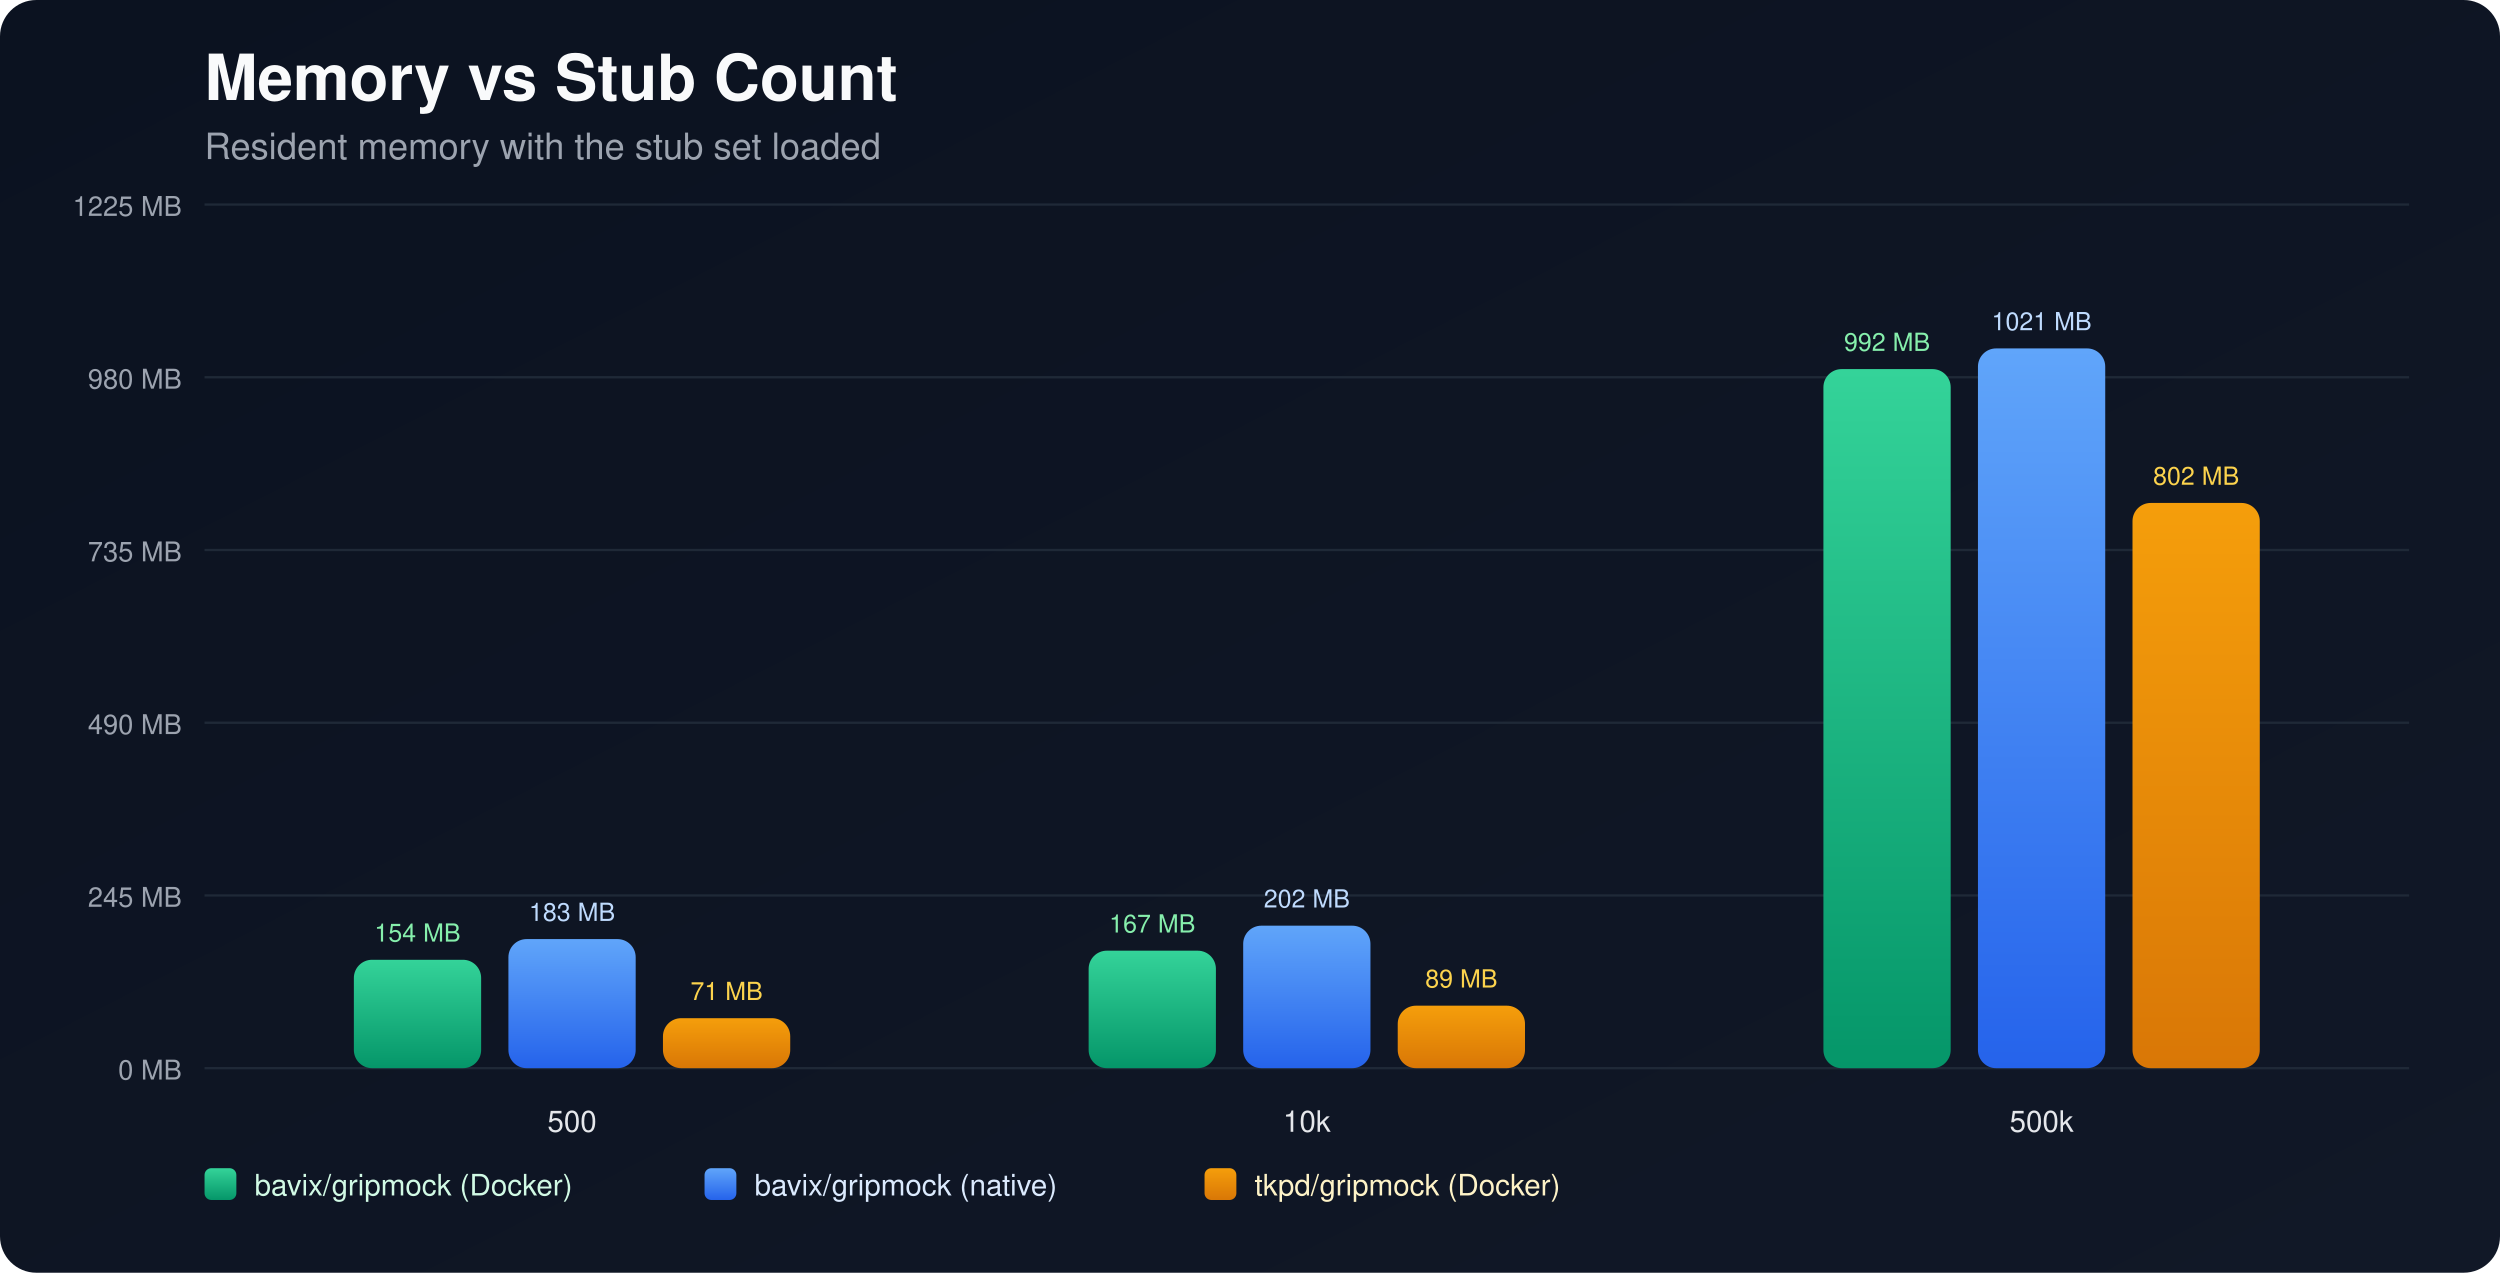
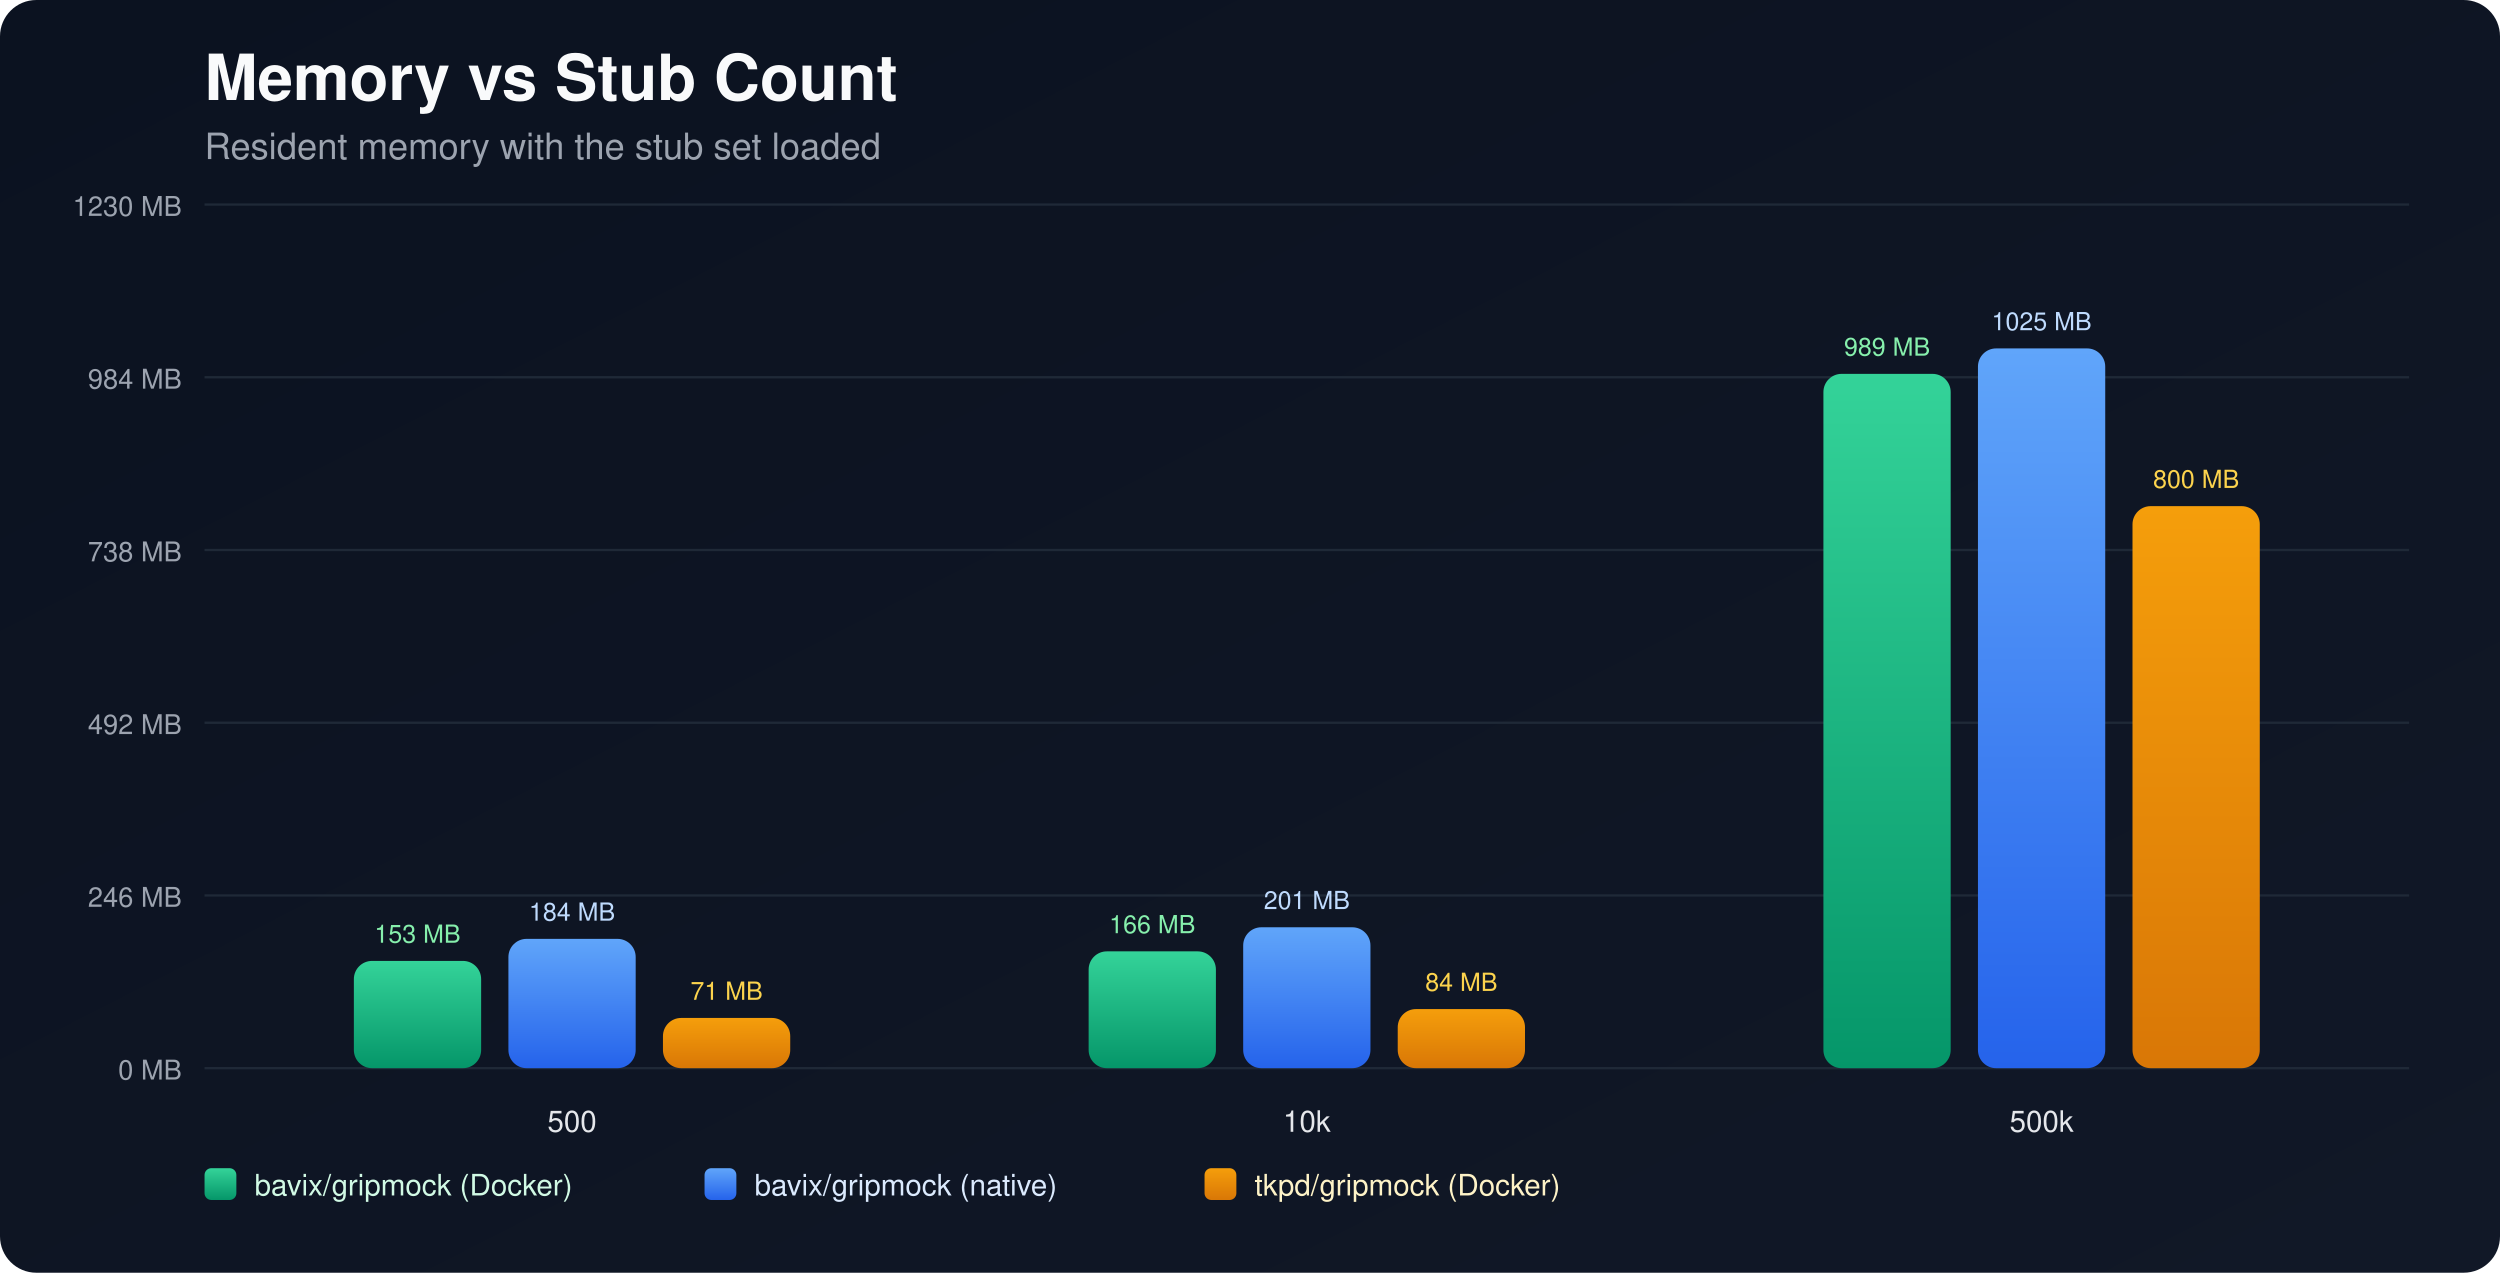
<svg xmlns="http://www.w3.org/2000/svg" width="1100" height="560" viewBox="0 0 1100 560">
  <defs>
    <linearGradient id="bg" x1="0" y1="0" x2="1" y2="1">
      <stop offset="0%" stop-color="#0b1220" />
      <stop offset="100%" stop-color="#111827" />
    </linearGradient>
    <linearGradient id="bavix" x1="0" y1="0" x2="0" y2="1">
      <stop offset="0%" stop-color="#34d399" />
      <stop offset="100%" stop-color="#059669" />
    </linearGradient>
    <linearGradient id="native" x1="0" y1="0" x2="0" y2="1">
      <stop offset="0%" stop-color="#60a5fa" />
      <stop offset="100%" stop-color="#2563eb" />
    </linearGradient>
    <linearGradient id="tkpd" x1="0" y1="0" x2="0" y2="1">
      <stop offset="0%" stop-color="#f59e0b" />
      <stop offset="100%" stop-color="#d97706" />
    </linearGradient>
  </defs>
  <rect x="0" y="0" width="1100" height="560" fill="url(#bg)" rx="16" />
  <text x="90" y="44" fill="#f9fafb" font-size="28" font-family="-apple-system,BlinkMacSystemFont,Segoe UI,Helvetica,Arial,sans-serif" font-weight="700">Memory vs Stub Count</text>
  <text x="90" y="70" fill="#9ca3af" font-size="16" font-family="-apple-system,BlinkMacSystemFont,Segoe UI,Helvetica,Arial,sans-serif">Resident memory with the stub set loaded</text>
  <line x1="90.0" y1="90.0" x2="1060.0" y2="90.0" stroke="#1f2937" stroke-width="1" />
-   <text x="80.0" y="95.0" text-anchor="end" fill="#9ca3af" font-size="12" font-family="-apple-system,BlinkMacSystemFont,Segoe UI,Helvetica,Arial,sans-serif">1225 MB</text>
+   <text x="80.0" y="95.0" text-anchor="end" fill="#9ca3af" font-size="12" font-family="-apple-system,BlinkMacSystemFont,Segoe UI,Helvetica,Arial,sans-serif">1230 MB</text>
  <line x1="90.0" y1="166.0" x2="1060.0" y2="166.0" stroke="#1f2937" stroke-width="1" />
-   <text x="80.0" y="171.0" text-anchor="end" fill="#9ca3af" font-size="12" font-family="-apple-system,BlinkMacSystemFont,Segoe UI,Helvetica,Arial,sans-serif">980 MB</text>
+   <text x="80.0" y="171.0" text-anchor="end" fill="#9ca3af" font-size="12" font-family="-apple-system,BlinkMacSystemFont,Segoe UI,Helvetica,Arial,sans-serif">984 MB</text>
  <line x1="90.0" y1="242.0" x2="1060.0" y2="242.0" stroke="#1f2937" stroke-width="1" />
-   <text x="80.0" y="247.0" text-anchor="end" fill="#9ca3af" font-size="12" font-family="-apple-system,BlinkMacSystemFont,Segoe UI,Helvetica,Arial,sans-serif">735 MB</text>
+   <text x="80.0" y="247.0" text-anchor="end" fill="#9ca3af" font-size="12" font-family="-apple-system,BlinkMacSystemFont,Segoe UI,Helvetica,Arial,sans-serif">738 MB</text>
  <line x1="90.0" y1="318.0" x2="1060.0" y2="318.0" stroke="#1f2937" stroke-width="1" />
-   <text x="80.0" y="323.0" text-anchor="end" fill="#9ca3af" font-size="12" font-family="-apple-system,BlinkMacSystemFont,Segoe UI,Helvetica,Arial,sans-serif">490 MB</text>
+   <text x="80.0" y="323.0" text-anchor="end" fill="#9ca3af" font-size="12" font-family="-apple-system,BlinkMacSystemFont,Segoe UI,Helvetica,Arial,sans-serif">492 MB</text>
  <line x1="90.0" y1="394.0" x2="1060.0" y2="394.0" stroke="#1f2937" stroke-width="1" />
-   <text x="80.0" y="399.0" text-anchor="end" fill="#9ca3af" font-size="12" font-family="-apple-system,BlinkMacSystemFont,Segoe UI,Helvetica,Arial,sans-serif">245 MB</text>
+   <text x="80.0" y="399.0" text-anchor="end" fill="#9ca3af" font-size="12" font-family="-apple-system,BlinkMacSystemFont,Segoe UI,Helvetica,Arial,sans-serif">246 MB</text>
  <line x1="90.0" y1="470.0" x2="1060.0" y2="470.0" stroke="#1f2937" stroke-width="1" />
  <text x="80.0" y="475.0" text-anchor="end" fill="#9ca3af" font-size="12" font-family="-apple-system,BlinkMacSystemFont,Segoe UI,Helvetica,Arial,sans-serif">0 MB</text>
-   <rect x="155.7" y="422.3" width="56.0" height="47.7" fill="url(#bavix)" rx="8" />
-   <text x="183.7" y="414.3" text-anchor="middle" fill="#86efac" font-size="11" font-family="-apple-system,BlinkMacSystemFont,Segoe UI,Helvetica,Arial,sans-serif">154 MB</text>
-   <rect x="223.7" y="413.2" width="56.0" height="56.8" fill="url(#native)" rx="8" />
-   <text x="251.7" y="405.2" text-anchor="middle" fill="#bfdbfe" font-size="11" font-family="-apple-system,BlinkMacSystemFont,Segoe UI,Helvetica,Arial,sans-serif">183 MB</text>
-   <rect x="291.7" y="448.0" width="56.0" height="22.0" fill="url(#tkpd)" rx="8" />
-   <text x="319.7" y="440.0" text-anchor="middle" fill="#fcd34d" font-size="11" font-family="-apple-system,BlinkMacSystemFont,Segoe UI,Helvetica,Arial,sans-serif">71 MB</text>
+   <rect x="155.7" y="422.8" width="56.0" height="47.2" fill="url(#bavix)" rx="8" />
+   <text x="183.7" y="414.8" text-anchor="middle" fill="#86efac" font-size="11" font-family="-apple-system,BlinkMacSystemFont,Segoe UI,Helvetica,Arial,sans-serif">153 MB</text>
+   <rect x="223.7" y="413.1" width="56.0" height="56.9" fill="url(#native)" rx="8" />
+   <text x="251.7" y="405.1" text-anchor="middle" fill="#bfdbfe" font-size="11" font-family="-apple-system,BlinkMacSystemFont,Segoe UI,Helvetica,Arial,sans-serif">184 MB</text>
+   <rect x="291.7" y="447.9" width="56.0" height="22.1" fill="url(#tkpd)" rx="8" />
+   <text x="319.7" y="439.9" text-anchor="middle" fill="#fcd34d" font-size="11" font-family="-apple-system,BlinkMacSystemFont,Segoe UI,Helvetica,Arial,sans-serif">71 MB</text>
  <text x="251.7" y="498" text-anchor="middle" fill="#e5e7eb" font-size="13" font-family="-apple-system,BlinkMacSystemFont,Segoe UI,Helvetica,Arial,sans-serif">500</text>
-   <rect x="479.0" y="418.3" width="56.0" height="51.7" fill="url(#bavix)" rx="8" />
-   <text x="507.0" y="410.3" text-anchor="middle" fill="#86efac" font-size="11" font-family="-apple-system,BlinkMacSystemFont,Segoe UI,Helvetica,Arial,sans-serif">167 MB</text>
-   <rect x="547.0" y="407.3" width="56.0" height="62.7" fill="url(#native)" rx="8" />
-   <text x="575.0" y="399.3" text-anchor="middle" fill="#bfdbfe" font-size="11" font-family="-apple-system,BlinkMacSystemFont,Segoe UI,Helvetica,Arial,sans-serif">202 MB</text>
-   <rect x="615.0" y="442.5" width="56.0" height="27.5" fill="url(#tkpd)" rx="8" />
-   <text x="643.0" y="434.5" text-anchor="middle" fill="#fcd34d" font-size="11" font-family="-apple-system,BlinkMacSystemFont,Segoe UI,Helvetica,Arial,sans-serif">89 MB</text>
+   <rect x="479.0" y="418.6" width="56.0" height="51.4" fill="url(#bavix)" rx="8" />
+   <text x="507.0" y="410.6" text-anchor="middle" fill="#86efac" font-size="11" font-family="-apple-system,BlinkMacSystemFont,Segoe UI,Helvetica,Arial,sans-serif">166 MB</text>
+   <rect x="547.0" y="408.0" width="56.0" height="62.0" fill="url(#native)" rx="8" />
+   <text x="575.0" y="400.0" text-anchor="middle" fill="#bfdbfe" font-size="11" font-family="-apple-system,BlinkMacSystemFont,Segoe UI,Helvetica,Arial,sans-serif">201 MB</text>
+   <rect x="615.0" y="444.0" width="56.0" height="26.0" fill="url(#tkpd)" rx="8" />
+   <text x="643.0" y="436.0" text-anchor="middle" fill="#fcd34d" font-size="11" font-family="-apple-system,BlinkMacSystemFont,Segoe UI,Helvetica,Arial,sans-serif">84 MB</text>
  <text x="575.0" y="498" text-anchor="middle" fill="#e5e7eb" font-size="13" font-family="-apple-system,BlinkMacSystemFont,Segoe UI,Helvetica,Arial,sans-serif">10k</text>
-   <rect x="802.3" y="162.4" width="56.0" height="307.6" fill="url(#bavix)" rx="8" />
-   <text x="830.3" y="154.4" text-anchor="middle" fill="#86efac" font-size="11" font-family="-apple-system,BlinkMacSystemFont,Segoe UI,Helvetica,Arial,sans-serif">992 MB</text>
+   <rect x="802.3" y="164.5" width="56.0" height="305.5" fill="url(#bavix)" rx="8" />
+   <text x="830.3" y="156.5" text-anchor="middle" fill="#86efac" font-size="11" font-family="-apple-system,BlinkMacSystemFont,Segoe UI,Helvetica,Arial,sans-serif">989 MB</text>
  <rect x="870.3" y="153.3" width="56.0" height="316.7" fill="url(#native)" rx="8" />
-   <text x="898.3" y="145.3" text-anchor="middle" fill="#bfdbfe" font-size="11" font-family="-apple-system,BlinkMacSystemFont,Segoe UI,Helvetica,Arial,sans-serif">1021 MB</text>
-   <rect x="938.3" y="221.3" width="56.0" height="248.7" fill="url(#tkpd)" rx="8" />
-   <text x="966.3" y="213.3" text-anchor="middle" fill="#fcd34d" font-size="11" font-family="-apple-system,BlinkMacSystemFont,Segoe UI,Helvetica,Arial,sans-serif">802 MB</text>
+   <text x="898.3" y="145.3" text-anchor="middle" fill="#bfdbfe" font-size="11" font-family="-apple-system,BlinkMacSystemFont,Segoe UI,Helvetica,Arial,sans-serif">1025 MB</text>
+   <rect x="938.3" y="222.7" width="56.0" height="247.3" fill="url(#tkpd)" rx="8" />
+   <text x="966.3" y="214.7" text-anchor="middle" fill="#fcd34d" font-size="11" font-family="-apple-system,BlinkMacSystemFont,Segoe UI,Helvetica,Arial,sans-serif">800 MB</text>
  <text x="898.3" y="498" text-anchor="middle" fill="#e5e7eb" font-size="13" font-family="-apple-system,BlinkMacSystemFont,Segoe UI,Helvetica,Arial,sans-serif">500k</text>
  <rect x="90" y="514" width="14" height="14" fill="url(#bavix)" rx="3" />
  <text x="112" y="526" fill="#d1fae5" font-size="13" font-family="-apple-system,BlinkMacSystemFont,Segoe UI,Helvetica,Arial,sans-serif">bavix/gripmock (Docker)</text>
  <rect x="310" y="514" width="14" height="14" fill="url(#native)" rx="3" />
  <text x="332" y="526" fill="#dbeafe" font-size="13" font-family="-apple-system,BlinkMacSystemFont,Segoe UI,Helvetica,Arial,sans-serif">bavix/gripmock (native)</text>
  <rect x="530" y="514" width="14" height="14" fill="url(#tkpd)" rx="3" />
  <text x="552" y="526" fill="#fef3c7" font-size="13" font-family="-apple-system,BlinkMacSystemFont,Segoe UI,Helvetica,Arial,sans-serif">tkpd/gripmock (Docker)</text>
</svg>
